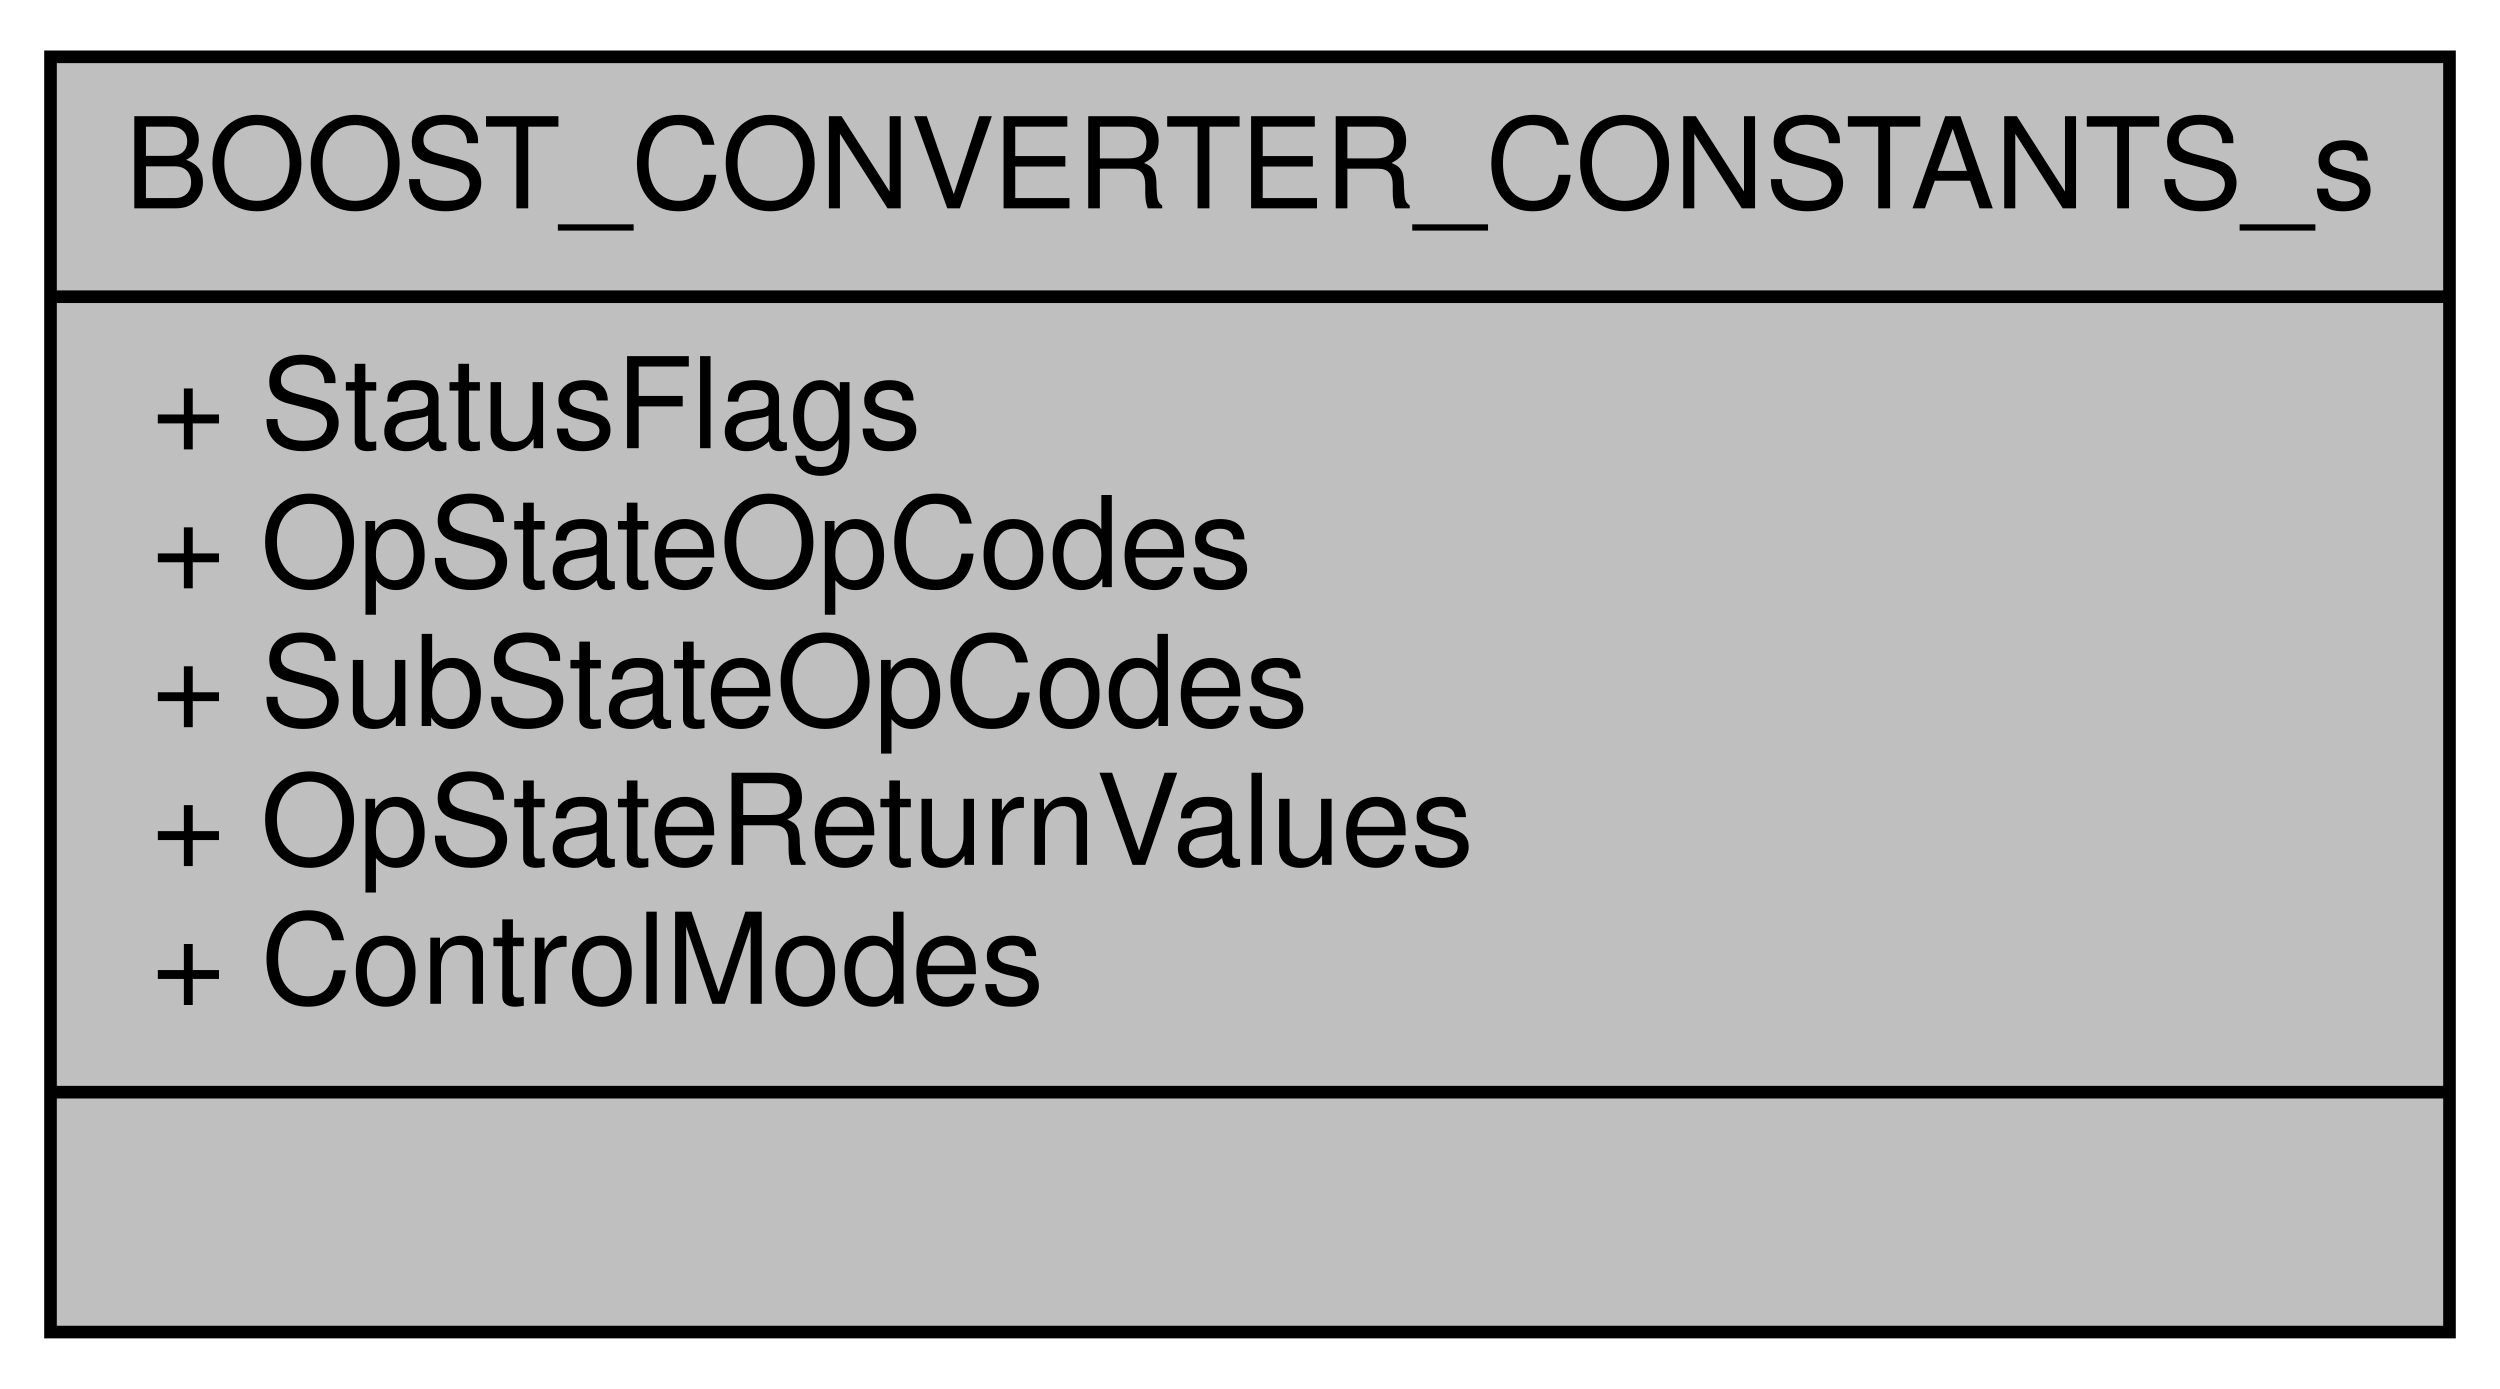
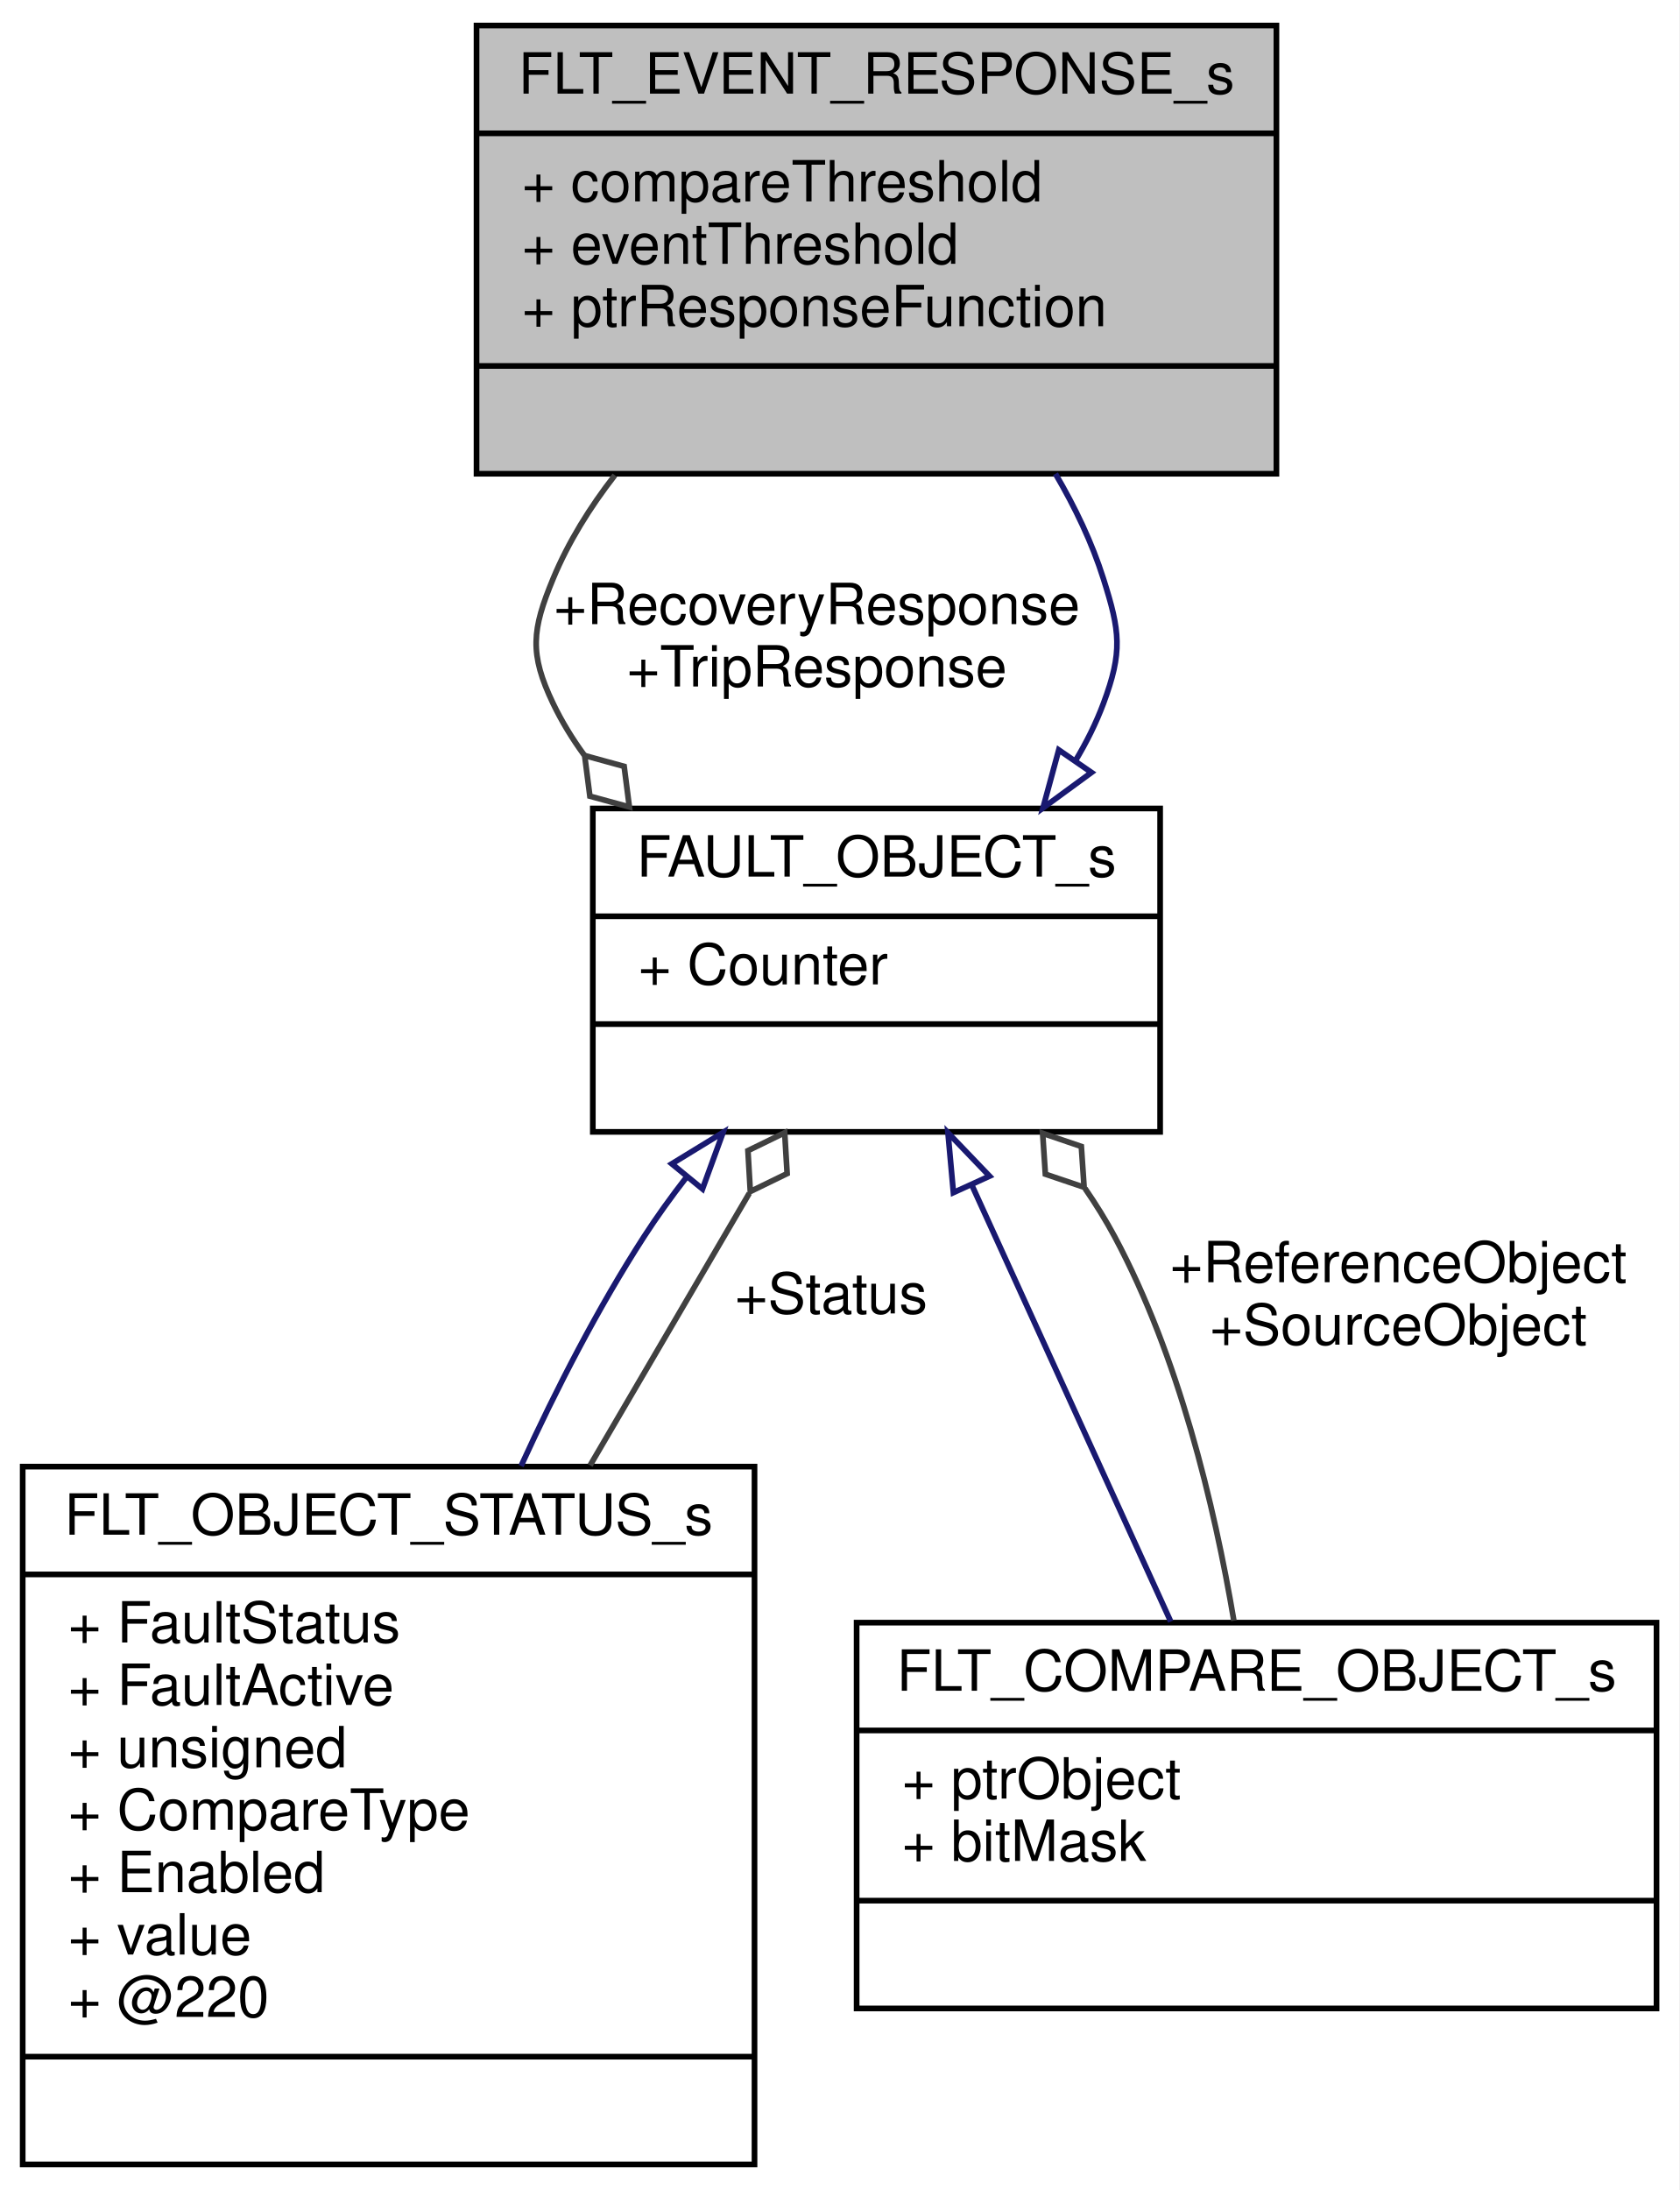
- <svg xmlns="http://www.w3.org/2000/svg" xmlns:xlink="http://www.w3.org/1999/xlink" width="198pt" height="110pt" viewBox="0.00 0.00 198.00 110.00">
-   <g id="graph0" class="graph" transform="scale(1 1) rotate(0) translate(4 106)">
-     <polygon fill="white" stroke="transparent" points="-4,4 -4,-106 194,-106 194,4 -4,4" />
+ <svg xmlns="http://www.w3.org/2000/svg" xmlns:xlink="http://www.w3.org/1999/xlink" width="296pt" height="386pt" viewBox="0.00 0.00 296.00 386.00">
+   <g id="graph0" class="graph" transform="scale(1 1) rotate(0) translate(4 382)">
+     <polygon fill="white" stroke="transparent" points="-4,4 -4,-382 292,-382 292,4 -4,4" />
    <g id="node1" class="node">
      <g id="a_node1">
-         <a xlink:title="Structure providing all public enumerated lists of constants.">
-           <polygon fill="#bfbfbf" stroke="black" points="0,-0.5 0,-101.5 190,-101.5 190,-0.5 0,-0.5" />
-           <text text-anchor="middle" x="95" y="-89.5" font-family="Helvetica,sans-Serif" font-size="10.00">BOOST_CONVERTER_CONSTANTS_s</text>
-           <polyline fill="none" stroke="black" points="0,-82.5 190,-82.5 " />
-           <text text-anchor="start" x="8" y="-70.5" font-family="Helvetica,sans-Serif" font-size="10.00">+ StatusFlags</text>
-           <text text-anchor="start" x="8" y="-59.5" font-family="Helvetica,sans-Serif" font-size="10.00">+ OpStateOpCodes</text>
-           <text text-anchor="start" x="8" y="-48.5" font-family="Helvetica,sans-Serif" font-size="10.00">+ SubStateOpCodes</text>
-           <text text-anchor="start" x="8" y="-37.5" font-family="Helvetica,sans-Serif" font-size="10.00">+ OpStateReturnValues</text>
-           <text text-anchor="start" x="8" y="-26.5" font-family="Helvetica,sans-Serif" font-size="10.00">+ ControlModes</text>
-           <polyline fill="none" stroke="black" points="0,-19.5 190,-19.5 " />
-           <text text-anchor="middle" x="95" y="-7.5" font-family="Helvetica,sans-Serif" font-size="10.00"> </text>
+         <a xlink:title="This data structure defines the fault monitor event response object.">
+           <polygon fill="#bfbfbf" stroke="black" points="80,-298.5 80,-377.5 221,-377.5 221,-298.5 80,-298.5" />
+           <text text-anchor="middle" x="150.5" y="-365.5" font-family="Helvetica,sans-Serif" font-size="10.00">FLT_EVENT_RESPONSE_s</text>
+           <polyline fill="none" stroke="black" points="80,-358.5 221,-358.5 " />
+           <text text-anchor="start" x="88" y="-346.5" font-family="Helvetica,sans-Serif" font-size="10.00">+ compareThreshold</text>
+           <text text-anchor="start" x="88" y="-335.5" font-family="Helvetica,sans-Serif" font-size="10.00">+ eventThreshold</text>
+           <text text-anchor="start" x="88" y="-324.5" font-family="Helvetica,sans-Serif" font-size="10.00">+ ptrResponseFunction</text>
+           <polyline fill="none" stroke="black" points="80,-317.5 221,-317.5 " />
+           <text text-anchor="middle" x="150.5" y="-305.5" font-family="Helvetica,sans-Serif" font-size="10.00"> </text>
        </a>
      </g>
    </g>
+     <g id="node2" class="node">
+       <g id="a_node2">
+         <a xlink:href="a01505.html" target="_top" xlink:title="This data structure is a collection of data structures for fault handling.">
+           <polygon fill="white" stroke="black" points="100.5,-182.5 100.5,-239.5 200.5,-239.5 200.5,-182.5 100.5,-182.5" />
+           <text text-anchor="middle" x="150.5" y="-227.5" font-family="Helvetica,sans-Serif" font-size="10.00">FAULT_OBJECT_s</text>
+           <polyline fill="none" stroke="black" points="100.5,-220.5 200.5,-220.5 " />
+           <text text-anchor="start" x="108.5" y="-208.5" font-family="Helvetica,sans-Serif" font-size="10.00">+ Counter</text>
+           <polyline fill="none" stroke="black" points="100.5,-201.5 200.5,-201.5 " />
+           <text text-anchor="middle" x="150.5" y="-189.5" font-family="Helvetica,sans-Serif" font-size="10.00"> </text>
+         </a>
+       </g>
+     </g>
+     <g id="edge4" class="edge">
+       <path fill="none" stroke="#404040" d="M104.38,-298.23C99.98,-292.58 96.18,-286.46 93.5,-280 89.76,-270.97 89.28,-266.82 93.5,-258 95.02,-254.83 96.87,-251.8 98.97,-248.93" />
+       <polygon fill="none" stroke="#404040" points="99.06,-248.83 99.98,-241.67 106.94,-239.77 106.02,-246.92 99.06,-248.83" />
+       <text text-anchor="middle" x="140" y="-272" font-family="Helvetica,sans-Serif" font-size="10.00"> +RecoveryResponse</text>
+       <text text-anchor="middle" x="140" y="-261" font-family="Helvetica,sans-Serif" font-size="10.00">+TripResponse</text>
+     </g>
+     <g id="edge1" class="edge">
+       <path fill="none" stroke="midnightblue" d="M185.55,-247.88C187.51,-251.14 189.2,-254.52 190.5,-258 193.92,-267.16 193.45,-270.68 190.5,-280 188.5,-286.34 185.51,-292.59 182.05,-298.49" />
+       <polygon fill="none" stroke="midnightblue" points="188.4,-245.85 179.85,-239.59 182.63,-249.82 188.4,-245.85" />
+     </g>
+     <g id="node3" class="node">
+       <g id="a_node3">
+         <a xlink:href="a01485.html" target="_top" xlink:title="This data structure defines the fault object status.">
+           <polygon fill="white" stroke="black" points="0,-0.5 0,-123.5 129,-123.5 129,-0.5 0,-0.5" />
+           <text text-anchor="middle" x="64.5" y="-111.5" font-family="Helvetica,sans-Serif" font-size="10.00">FLT_OBJECT_STATUS_s</text>
+           <polyline fill="none" stroke="black" points="0,-104.5 129,-104.5 " />
+           <text text-anchor="start" x="8" y="-92.5" font-family="Helvetica,sans-Serif" font-size="10.00">+ FaultStatus</text>
+           <text text-anchor="start" x="8" y="-81.5" font-family="Helvetica,sans-Serif" font-size="10.00">+ FaultActive</text>
+           <text text-anchor="start" x="8" y="-70.5" font-family="Helvetica,sans-Serif" font-size="10.00">+ unsigned</text>
+           <text text-anchor="start" x="8" y="-59.5" font-family="Helvetica,sans-Serif" font-size="10.00">+ CompareType</text>
+           <text text-anchor="start" x="8" y="-48.5" font-family="Helvetica,sans-Serif" font-size="10.00">+ Enabled</text>
+           <text text-anchor="start" x="8" y="-37.5" font-family="Helvetica,sans-Serif" font-size="10.00">+ value</text>
+           <text text-anchor="start" x="8" y="-26.5" font-family="Helvetica,sans-Serif" font-size="10.00">+ @220</text>
+           <polyline fill="none" stroke="black" points="0,-19.5 129,-19.5 " />
+           <text text-anchor="middle" x="64.5" y="-7.5" font-family="Helvetica,sans-Serif" font-size="10.00"> </text>
+         </a>
+       </g>
+     </g>
+     <g id="edge3" class="edge">
+       <path fill="none" stroke="midnightblue" d="M117.02,-174.53C114.34,-171.08 111.79,-167.54 109.5,-164 101.43,-151.5 94.12,-137.32 87.85,-123.61" />
+       <polygon fill="none" stroke="midnightblue" points="114.42,-176.87 123.46,-182.4 119.83,-172.44 114.42,-176.87" />
+     </g>
+     <g id="node4" class="node">
+       <g id="a_node4">
+         <a xlink:href="a01497.html" target="_top" xlink:title="This data structure defines the data object which will be monitored by the fault handler.">
+           <polygon fill="white" stroke="black" points="147,-28 147,-96 288,-96 288,-28 147,-28" />
+           <text text-anchor="middle" x="217.5" y="-84" font-family="Helvetica,sans-Serif" font-size="10.00">FLT_COMPARE_OBJECT_s</text>
+           <polyline fill="none" stroke="black" points="147,-77 288,-77 " />
+           <text text-anchor="start" x="155" y="-65" font-family="Helvetica,sans-Serif" font-size="10.00">+ ptrObject</text>
+           <text text-anchor="start" x="155" y="-54" font-family="Helvetica,sans-Serif" font-size="10.00">+ bitMask</text>
+           <polyline fill="none" stroke="black" points="147,-47 288,-47 " />
+           <text text-anchor="middle" x="217.5" y="-35" font-family="Helvetica,sans-Serif" font-size="10.00"> </text>
+         </a>
+       </g>
+     </g>
+     <g id="edge6" class="edge">
+       <path fill="none" stroke="midnightblue" d="M167.36,-173.01C178.13,-149.39 191.96,-119.03 202.37,-96.19" />
+       <polygon fill="none" stroke="midnightblue" points="164.06,-171.8 163.1,-182.35 170.43,-174.7 164.06,-171.8" />
+     </g>
+     <g id="edge2" class="edge">
+       <path fill="none" stroke="#404040" d="M100.02,-123.72C109.52,-139.95 119.51,-157.03 128.08,-171.68" />
+       <polygon fill="none" stroke="#404040" points="128.26,-171.99 134.75,-175.15 134.32,-182.35 127.84,-179.19 128.26,-171.99" />
+       <text text-anchor="middle" x="142.5" y="-150.5" font-family="Helvetica,sans-Serif" font-size="10.00"> +Status</text>
+     </g>
+     <g id="edge5" class="edge">
+       <path fill="none" stroke="#404040" d="M213.5,-96.34C210.04,-116.78 203.75,-142.98 192.5,-164 190.95,-166.89 189.18,-169.75 187.26,-172.53" />
+       <polygon fill="none" stroke="#404040" points="187.1,-172.74 186.61,-179.93 179.79,-182.25 180.27,-175.05 187.1,-172.74" />
+       <text text-anchor="middle" x="242.5" y="-156" font-family="Helvetica,sans-Serif" font-size="10.00"> +ReferenceObject</text>
+       <text text-anchor="middle" x="242.5" y="-145" font-family="Helvetica,sans-Serif" font-size="10.00">+SourceObject</text>
+     </g>
  </g>
</svg>
